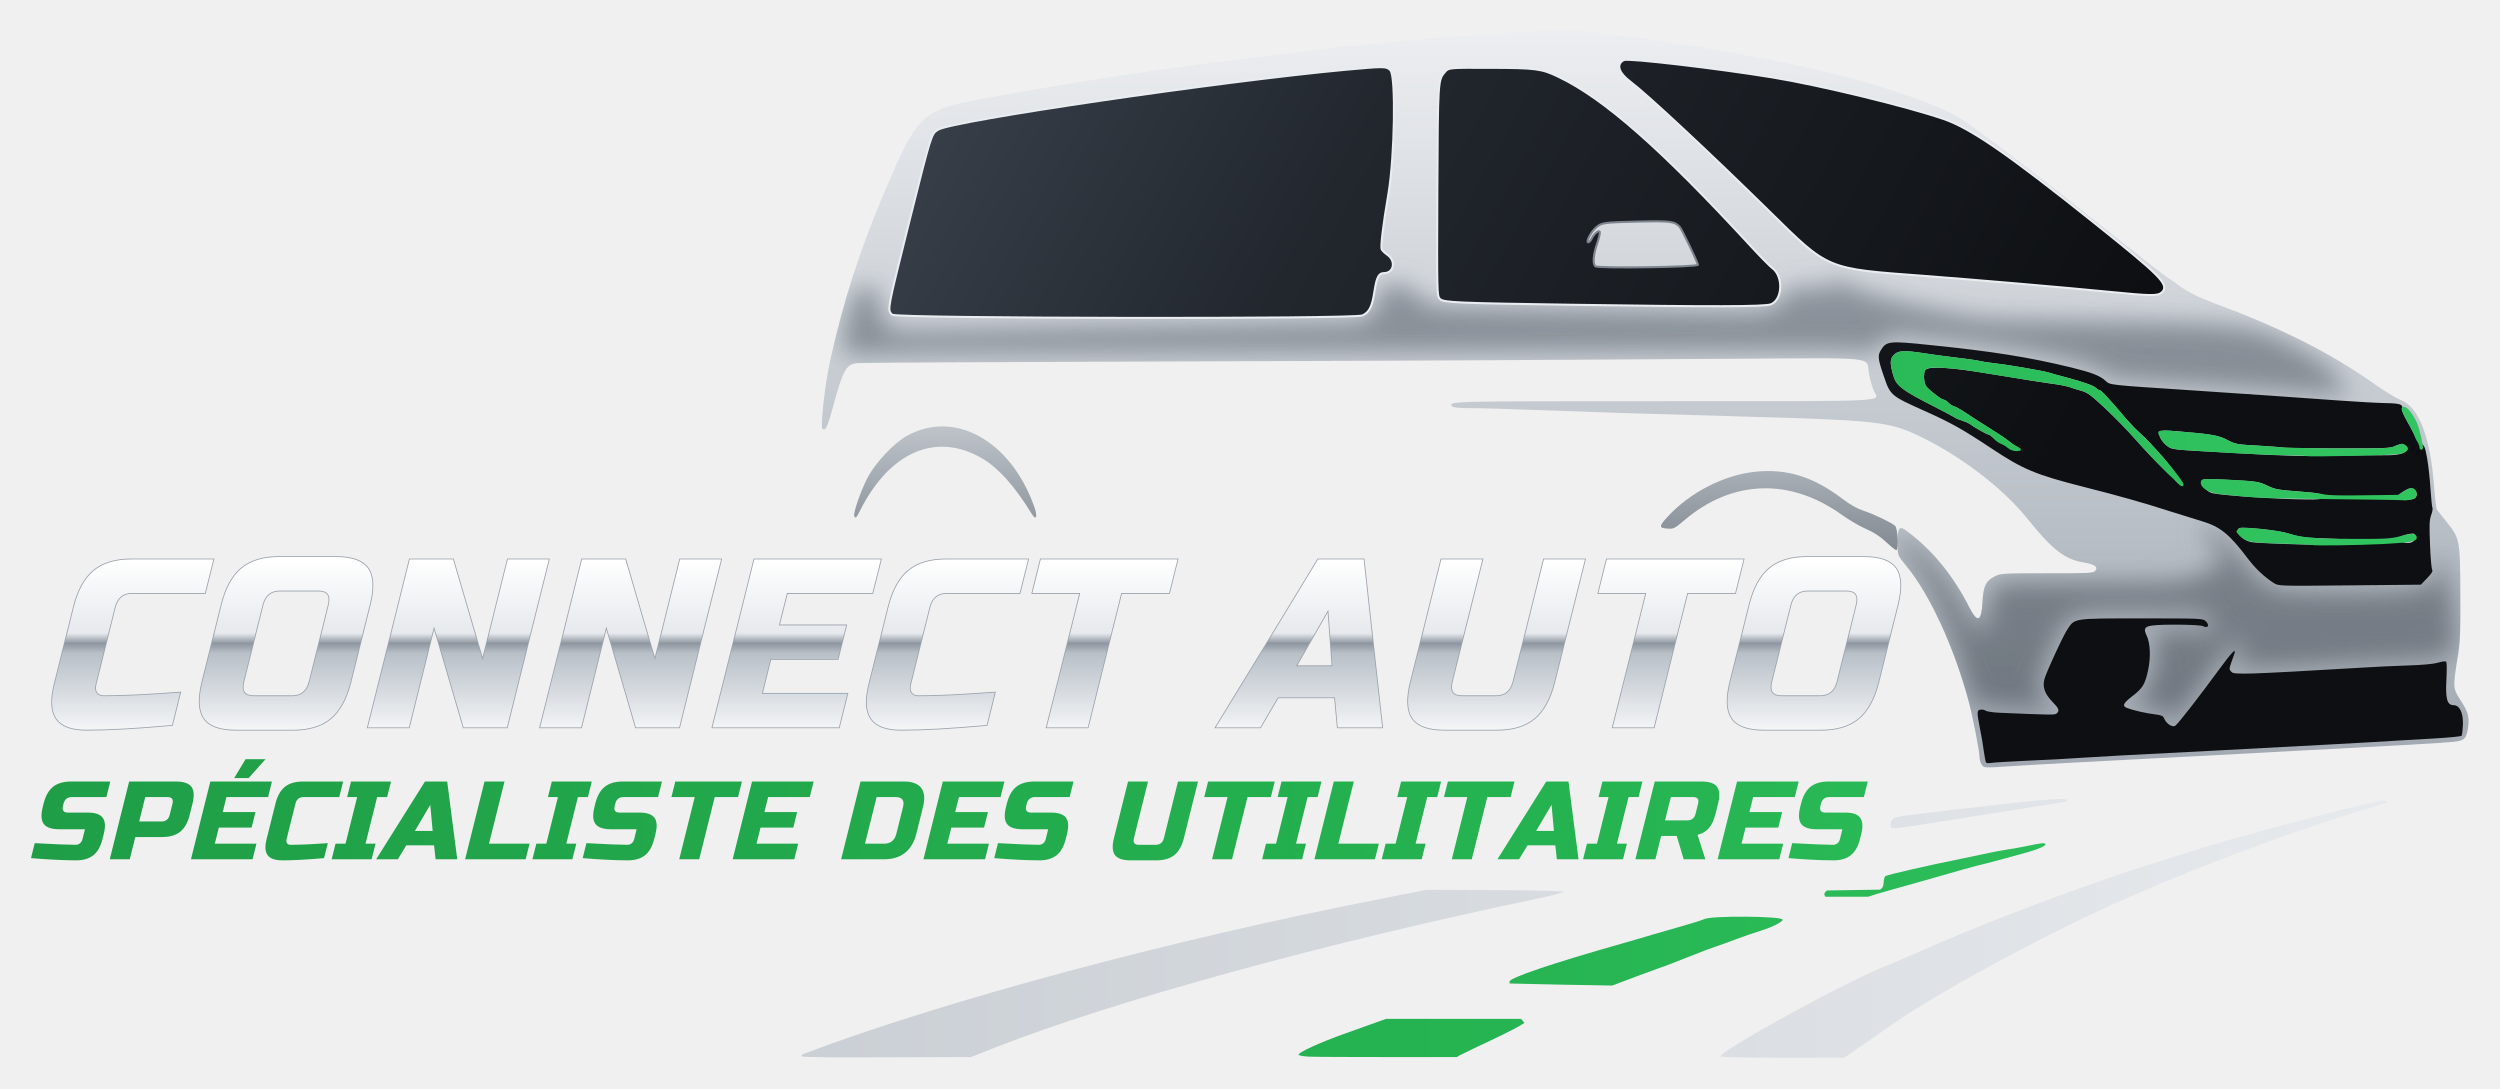
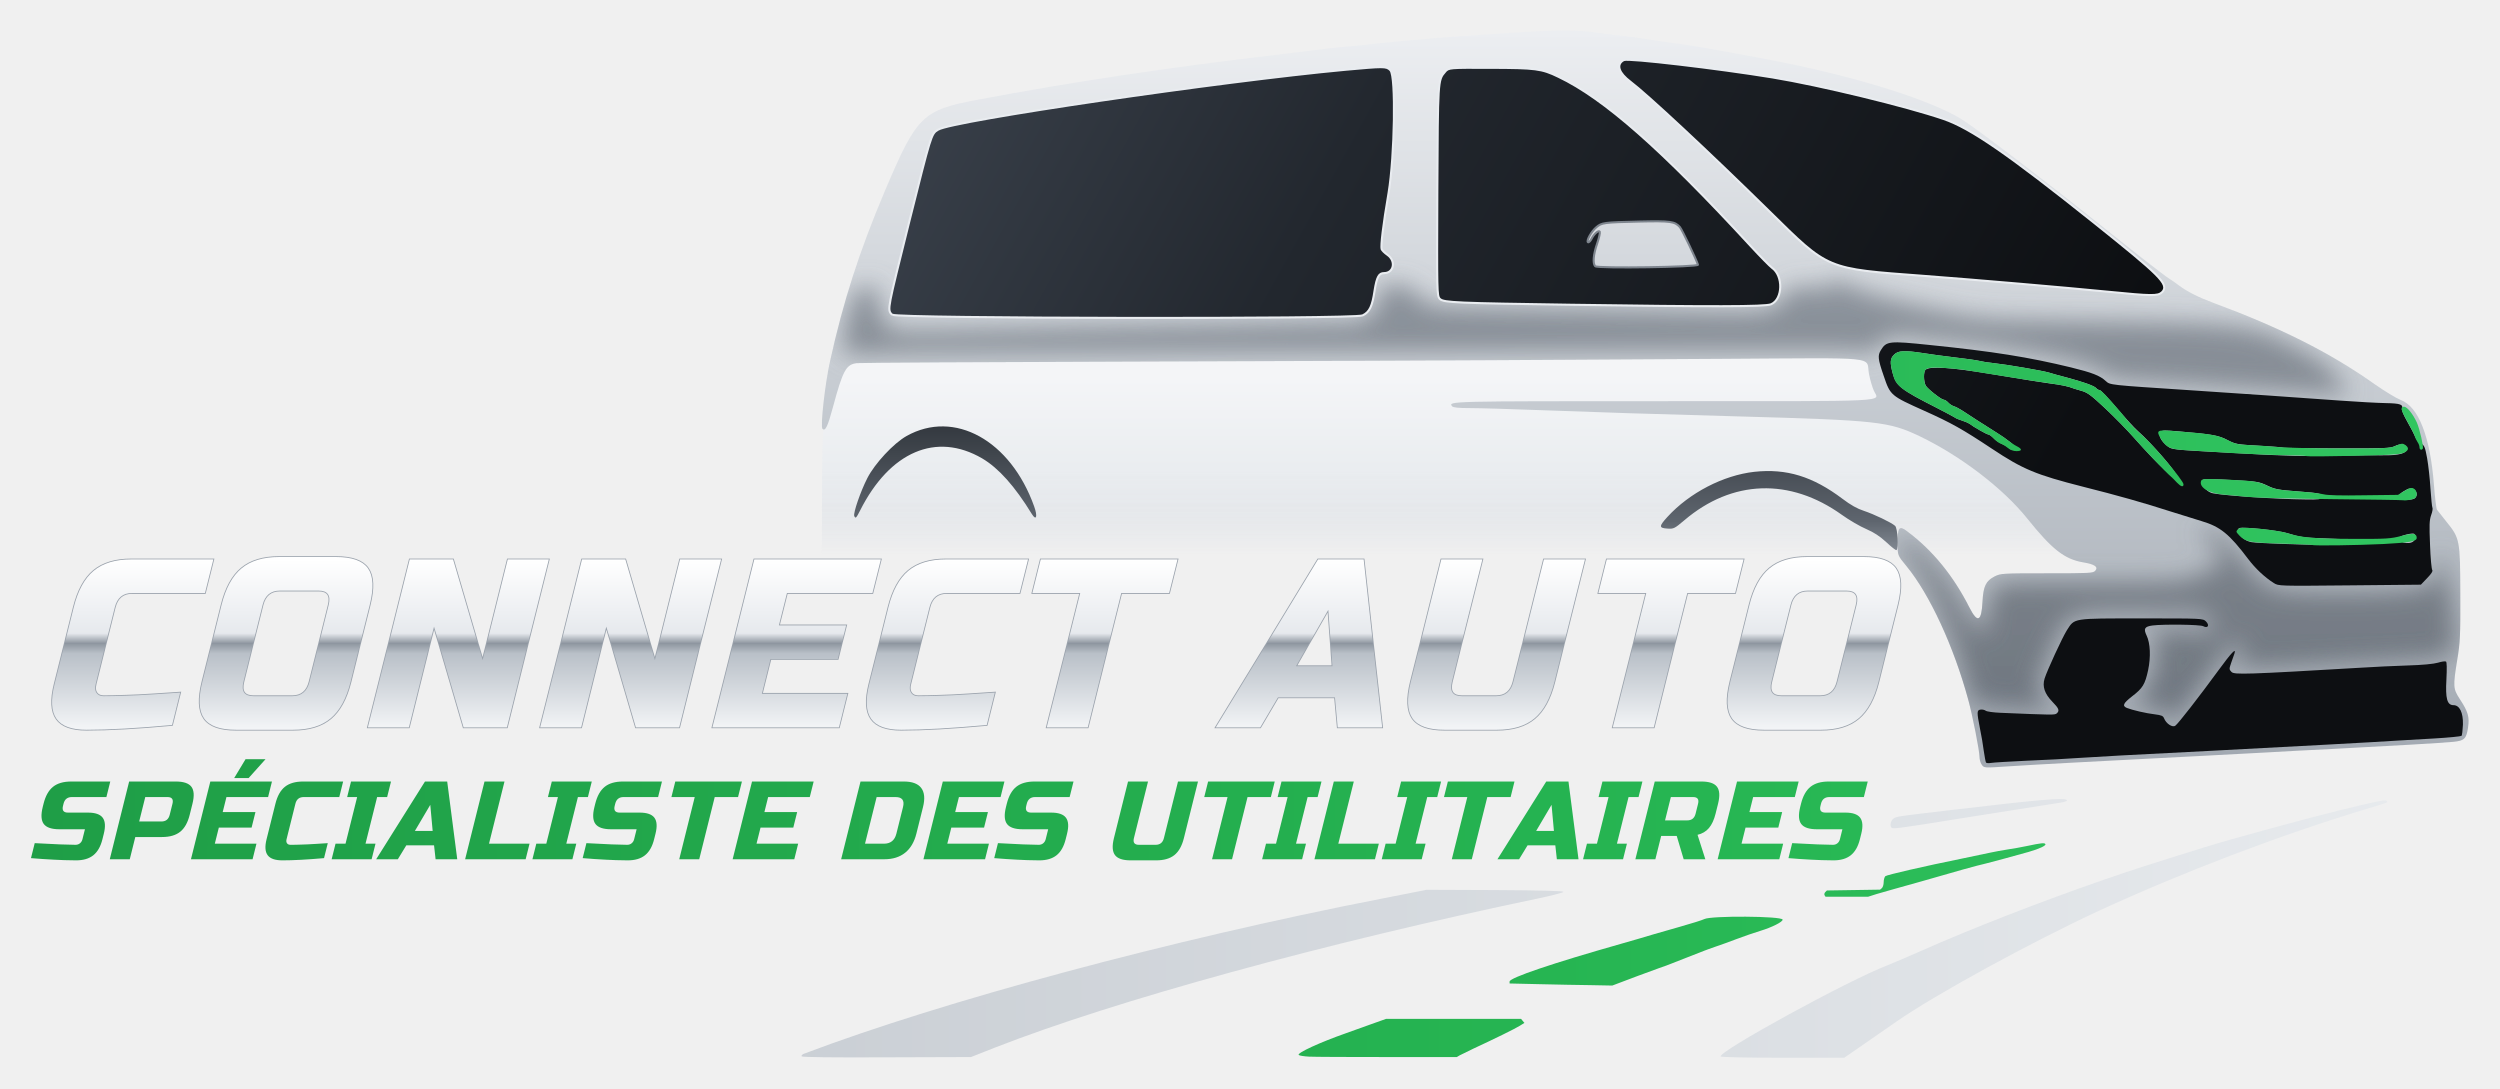
<svg xmlns="http://www.w3.org/2000/svg" viewBox="85 107 1801 784">
  <defs>
    <linearGradient id="cabody" x1="0" y1="130" x2="0" y2="660" gradientUnits="userSpaceOnUse">
      <stop offset="0" stop-color="#ECEEF1" />
      <stop offset=".45" stop-color="#C9CED4" />
      <stop offset="1" stop-color="#A1A8B1" />
+     </linearGradient>
+     <linearGradient id="capanel" x1="0" y1="380" x2="0" y2="507" gradientUnits="userSpaceOnUse">
+       <stop offset="0" stop-color="#F4F5F7" />
+       <stop offset=".5" stop-color="#EAEDF0" />
+       <stop offset=".72" stop-color="#E4E7EB" stop-opacity=".82" />
+       <stop offset=".9" stop-color="#DDE1E6" stop-opacity=".3" />
+       <stop offset="1" stop-color="#DDE1E6" stop-opacity="0" />
    </linearGradient>
    <linearGradient id="cashade" x1="0" y1="130" x2="0" y2="660" gradientUnits="userSpaceOnUse">
      <stop offset="0" stop-color="#959CA5" />
      <stop offset="1" stop-color="#666D76" />
    </linearGradient>
    <linearGradient id="cawin" x1="760" y1="150" x2="1500" y2="560" gradientUnits="userSpaceOnUse">
      <stop offset="0" stop-color="#39404A" />
      <stop offset=".35" stop-color="#22272E" />
      <stop offset="1" stop-color="#0D0F12" />
    </linearGradient>
    <linearGradient id="cagreen" x1="0" y1="0" x2="2000" y2="0" gradientUnits="userSpaceOnUse">
      <stop offset="0" stop-color="#1F9E47" />
      <stop offset=".6" stop-color="#26B552" />
      <stop offset="1" stop-color="#34C964" />
    </linearGradient>
    <linearGradient id="caarch" x1="0" y1="400" x2="0" y2="510" gradientUnits="userSpaceOnUse">
-       <stop offset="0" stop-color="#C8CDD3" />
-       <stop offset="1" stop-color="#7E858E" />
+       <stop offset="0" stop-color="#2B3036" />
+       <stop offset=".75" stop-color="#5E656E" />
+       <stop offset="1" stop-color="#8C939C" />
    </linearGradient>
    <linearGradient id="caroad" x1="600" y1="0" x2="1900" y2="0" gradientUnits="userSpaceOnUse">
      <stop offset="0" stop-color="#C9CED4" />
      <stop offset="1" stop-color="#E9ECEF" />
    </linearGradient>
    <linearGradient id="cachrome" x1="0" y1="-121" x2="0" y2="0" gradientUnits="userSpaceOnUse">
      <stop offset="0" stop-color="#FFFFFF" />
      <stop offset="0.44" stop-color="#E6E9ED" />
      <stop offset="0.5" stop-color="#8E96A0" />
      <stop offset="0.56" stop-color="#B9C0C8" />
      <stop offset="1" stop-color="#F2F4F6" />
    </linearGradient>
    <clipPath id="caclip">
      <path d="M1512.6,657.8C1511.7,656.6 1511.0,654.0 1511.0,652.0C1511.0,647.9 1505.9,621.9 1502.9,611.0C1492.5,572.7 1475.1,535.1 1458.4,514.8C1452.0,507.1 1452.0,507.1 1452.0,498.2C1452.0,486.9 1453.2,485.4 1458.7,489.6C1477.3,503.4 1492.3,521.9 1503.9,544.9C1509.7,556.2 1512.5,554.8 1513.2,540.3C1513.8,529.2 1515.6,525.5 1522.0,522.2C1526.3,520.1 1527.2,520.0 1559.6,520.0C1590.4,520.0 1592.8,519.9 1594.4,518.2C1596.8,515.4 1594.1,513.5 1585.6,512.1C1572.2,509.8 1563.3,502.8 1545.4,480.5C1527.9,458.7 1497.5,435.5 1468.0,421.3C1445.7,410.7 1438.0,409.8 1338.0,407.0C1275.0,405.3 1235.8,404.0 1195.5,402.5C1174.0,401.7 1151.0,401.0 1144.4,401.0C1135.5,401.0 1131.9,400.6 1131.1,399.7C1128.1,396.0 1128.4,396.0 1282.9,396.0C1452.6,396.0 1438.5,396.7 1434.9,388.4C1433.8,386.0 1432.2,380.5 1431.4,376.3C1429.0,363.5 1441.8,364.8 1326.0,365.5C1270.7,365.8 1195.1,366.3 1158.0,366.5C1120.9,366.7 1004.1,367.2 898.5,367.5C792.9,367.8 704.6,368.3 702.3,368.6C694.5,369.5 692.2,373.8 685.0,400.5C681.3,414.3 679.5,418.0 677.5,415.9C675.9,414.1 679.3,383.7 683.0,367.0C692.5,324.0 704.1,287.9 722.5,244.5C745.4,190.4 749.5,186.3 789.0,178.9C857.8,165.9 925.7,155.7 1008.5,146.0C1022.8,144.3 1037.4,142.5 1041.0,142.0C1044.6,141.6 1051.3,140.9 1056.0,140.5C1060.7,140.1 1065.6,139.7 1067.0,139.5C1076.5,138.1 1120.8,134.1 1138.0,133.0C1146.5,132.5 1160.2,131.6 1168.5,131.0C1209.1,128.3 1220.7,128.3 1239.5,131.1C1243.3,131.6 1250.5,132.5 1255.5,133.0C1260.5,133.6 1267.0,134.4 1270.0,135.0C1274.6,135.8 1289.5,138.0 1301.2,139.5C1308.7,140.5 1352.8,148.6 1369.8,152.0C1426.9,163.7 1476.0,179.3 1498.0,192.8C1508.5,199.2 1559.1,237.8 1603.5,273.4C1615.0,282.6 1626.5,291.7 1629.0,293.6C1631.5,295.5 1636.4,299.3 1640.0,302.1C1643.6,304.9 1647.3,307.6 1648.4,308.2C1649.4,308.8 1652.3,310.8 1654.8,312.7C1660.5,317.0 1668.8,321.2 1679.3,325.1C1727.4,342.9 1763.6,361.0 1795.6,383.7C1802.9,388.8 1811.3,393.9 1814.4,395.1C1827.3,399.9 1835.7,421.3 1838.4,456.2C1839.1,465.4 1840.1,473.5 1840.6,474.2C1841.2,474.9 1844.2,478.7 1847.3,482.7C1857.1,494.8 1857.3,495.8 1857.4,535.0C1857.5,565.3 1857.3,569.8 1855.2,582.3C1852.1,601.7 1852.2,603.1 1857.1,610.7C1863.0,619.7 1864.1,623.4 1863.0,631.0C1861.8,639.2 1860.4,640.6 1852.5,641.4C1844.8,642.2 1806.8,644.4 1766.0,646.5C1749.8,647.3 1728.6,648.4 1719.0,649.0C1709.4,649.5 1688.2,650.7 1672.0,651.5C1655.8,652.4 1634.2,653.5 1624.0,654.0C1613.8,654.6 1592.5,655.7 1576.5,656.5C1560.5,657.3 1541.0,658.5 1533.0,659.0C1513.8,660.3 1514.3,660.3 1512.6,657.8Z" />
    </clipPath>
    <filter id="casoft" x="-5%" y="-5%" width="110%" height="110%">
      <feGaussianBlur stdDeviation="9" />
    </filter>
    <filter id="casoft2" x="-5%" y="-5%" width="110%" height="110%">
      <feGaussianBlur stdDeviation="6" />
    </filter>
  </defs>
+   <path d="M677.2,460.8C677.6,409.7 676.7,416.7 687.1,382.6C689.9,373.3 696.2,366.3 702.3,365.6C704.6,365.3 792.9,364.8 898.5,364.5C1004.1,364.2 1120.9,363.7 1158.0,363.5C1441.8,361.6 1426.2,361.5 1429.7,365.2C1432.3,367.9 1433.2,370.0 1434.4,376.3C1435.2,380.5 1436.8,386.0 1437.9,388.4C1439.8,392.8 1439.8,392.8 1436.6,395.9C1433.4,399.0 1433.4,399.0 1313.5,399.2C1181.4,399.3 1183.3,399.7 1338.0,404.0C1438.0,406.8 1445.7,407.7 1468.0,418.3C1499.1,433.3 1529.3,456.6 1548.9,481.0C1553.1,486.2 1559.5,493.7 1563.2,497.6C1568.3,503.0 1569.7,504.9 1568.8,505.8C1567.9,506.7 1555.4,507.0 1521.8,507.0C1475.9,507.0 1475.9,507.0 1468.7,500.7C1454.9,488.7 1455.0,488.7 1455.0,497.2C1455.0,501.6 1454.5,505.1 1453.8,505.8C1452.9,506.7 1365.1,507.0 1064.8,507.0L677.0,507.0L677.2,460.8Z" fill="url(#capanel)" />
  <path d="M1512.6,657.8C1511.7,656.6 1511.0,654.0 1511.0,652.0C1511.0,647.9 1505.9,621.9 1502.9,611.0C1492.5,572.7 1475.1,535.1 1458.4,514.8C1452.0,507.1 1452.0,507.1 1452.0,498.2C1452.0,486.9 1453.2,485.4 1458.7,489.6C1477.3,503.4 1492.3,521.9 1503.9,544.9C1509.7,556.2 1512.5,554.8 1513.2,540.3C1513.8,529.2 1515.6,525.5 1522.0,522.2C1526.3,520.1 1527.2,520.0 1559.6,520.0C1590.4,520.0 1592.8,519.9 1594.4,518.2C1596.8,515.4 1594.1,513.5 1585.6,512.1C1572.2,509.8 1563.3,502.8 1545.4,480.5C1527.9,458.7 1497.5,435.5 1468.0,421.3C1445.7,410.7 1438.0,409.8 1338.0,407.0C1275.0,405.3 1235.8,404.0 1195.5,402.5C1174.0,401.7 1151.0,401.0 1144.4,401.0C1135.5,401.0 1131.9,400.6 1131.1,399.7C1128.1,396.0 1128.4,396.0 1282.9,396.0C1452.6,396.0 1438.5,396.7 1434.9,388.4C1433.8,386.0 1432.2,380.5 1431.4,376.3C1429.0,363.5 1441.8,364.8 1326.0,365.5C1270.7,365.8 1195.1,366.3 1158.0,366.5C1120.9,366.7 1004.1,367.2 898.5,367.5C792.9,367.8 704.6,368.3 702.3,368.6C694.5,369.5 692.2,373.8 685.0,400.5C681.3,414.3 679.5,418.0 677.5,415.9C675.9,414.1 679.3,383.7 683.0,367.0C692.5,324.0 704.1,287.9 722.5,244.5C745.4,190.4 749.5,186.3 789.0,178.9C857.8,165.9 925.7,155.7 1008.5,146.0C1022.8,144.3 1037.4,142.5 1041.0,142.0C1044.6,141.6 1051.3,140.9 1056.0,140.5C1060.7,140.1 1065.6,139.7 1067.0,139.5C1076.5,138.1 1120.8,134.1 1138.0,133.0C1146.5,132.5 1160.2,131.6 1168.5,131.0C1209.1,128.3 1220.7,128.3 1239.5,131.1C1243.3,131.6 1250.5,132.5 1255.5,133.0C1260.5,133.6 1267.0,134.4 1270.0,135.0C1274.6,135.8 1289.5,138.0 1301.2,139.5C1308.7,140.5 1352.8,148.6 1369.8,152.0C1426.9,163.7 1476.0,179.3 1498.0,192.8C1508.5,199.2 1559.1,237.8 1603.5,273.4C1615.0,282.6 1626.5,291.7 1629.0,293.6C1631.5,295.5 1636.4,299.3 1640.0,302.1C1643.6,304.9 1647.3,307.6 1648.4,308.2C1649.4,308.8 1652.3,310.8 1654.8,312.7C1660.5,317.0 1668.8,321.2 1679.3,325.1C1727.4,342.9 1763.6,361.0 1795.6,383.7C1802.9,388.8 1811.3,393.9 1814.4,395.1C1827.3,399.9 1835.7,421.3 1838.4,456.2C1839.1,465.4 1840.1,473.5 1840.6,474.2C1841.2,474.9 1844.2,478.7 1847.3,482.7C1857.1,494.8 1857.3,495.8 1857.4,535.0C1857.5,565.3 1857.3,569.8 1855.2,582.3C1852.1,601.7 1852.2,603.1 1857.1,610.7C1863.0,619.7 1864.1,623.4 1863.0,631.0C1861.8,639.2 1860.4,640.6 1852.5,641.4C1844.8,642.2 1806.8,644.4 1766.0,646.5C1749.8,647.3 1728.6,648.4 1719.0,649.0C1709.4,649.5 1688.2,650.7 1672.0,651.5C1655.8,652.4 1634.2,653.5 1624.0,654.0C1613.8,654.6 1592.5,655.7 1576.5,656.5C1560.5,657.3 1541.0,658.5 1533.0,659.0C1513.8,660.3 1514.3,660.3 1512.6,657.8Z" fill="url(#cabody)" />
  <g clip-path="url(#caclip)">
    <path d="M1647.7,622.2C1644.3,618.7 1643.4,618.4 1635.3,617.3C1622.2,615.5 1620.9,613.7 1627.7,606.8C1633.9,600.3 1634.3,599.5 1636.5,589.6C1638.3,581.4 1638.1,570.0 1636.1,566.2C1633.8,561.9 1637.2,561.0 1654.7,561.0C1669.1,561.0 1671.0,561.2 1673.2,563.0C1675.7,564.9 1675.7,564.9 1677.9,562.6C1681.0,559.3 1680.5,556.9 1676.0,552.5C1671.9,548.5 1671.9,548.5 1627.6,548.5C1572.5,548.5 1575.6,547.2 1561.9,577.0C1551.3,600.1 1551.1,602.1 1558.0,610.9C1562.9,617.1 1561.3,620.0 1554.2,617.6C1552.8,617.2 1551.4,617.3 1550.6,617.9C1549.9,618.5 1549.1,618.7 1548.8,618.4C1547.9,617.6 1542.6,617.1 1529.1,616.5C1522.2,616.3 1516.2,615.6 1515.6,615.0C1515.1,614.5 1513.6,614.0 1512.4,614.0C1511.1,614.0 1509.8,613.5 1509.5,613.0C1509.1,612.4 1508.5,612.2 1508.1,612.5C1506.8,613.3 1504.3,609.8 1503.5,606.0C1497.5,577.4 1475.9,528.9 1460.4,509.7C1451.7,498.8 1451.7,498.8 1453.8,496.7C1459.6,491.0 1485.3,518.5 1501.3,547.5C1512.6,568.1 1515.5,568.4 1517.1,549.3C1518.3,534.7 1518.6,533.8 1522.6,529.9C1526.1,526.5 1526.1,526.5 1588.3,526.5C1655.9,526.4 1658.6,526.2 1669.6,520.7C1672.3,519.4 1676.0,518.0 1677.9,517.6C1688.2,515.7 1687.1,505.4 1675.5,495.4C1670.1,490.7 1670.0,490.5 1671.8,488.7C1675.6,485.0 1685.8,491.3 1695.5,503.4C1709.6,520.9 1712.4,524.1 1714.5,525.3C1715.7,525.9 1718.9,528.0 1721.6,529.9C1729.5,535.3 1827.2,534.2 1832.9,528.6C1834.9,526.6 1837.3,525.0 1838.1,525.0C1841.6,525.0 1844.3,520.6 1842.0,518.5C1839.5,516.2 1839.4,510.9 1841.8,508.6C1843.6,507.1 1843.8,507.1 1845.2,508.7C1847.2,511.1 1848.4,517.6 1847.0,518.5C1846.2,519.0 1846.4,519.8 1847.5,521.0C1848.5,522.1 1849.8,527.7 1851.2,536.6C1855.1,562.7 1853.8,583.4 1848.4,578.9C1847.5,578.2 1846.2,578.4 1843.8,579.6C1841.3,581.0 1836.6,581.5 1823.5,582.1C1814.2,582.5 1797.3,583.4 1786.0,584.0C1684.2,589.8 1693.0,590.3 1698.7,578.6C1701.9,572.2 1701.9,572.2 1699.5,570.0C1696.3,567.0 1696.2,567.0 1681.8,586.5C1667.3,606.1 1652.8,625.0 1652.0,625.5C1651.6,625.7 1649.7,624.2 1647.7,622.2Z M1761.0,390.9C1745.9,389.7 1728.0,388.5 1668.4,384.5C1604.0,380.3 1605.2,380.4 1602.0,377.5C1592.1,368.4 1543.7,358.5 1475.1,351.5C1445.2,348.4 1445.5,348.4 1437.6,357.3C1432.1,363.4 1432.1,363.4 1429.9,361.5C1427.9,359.6 1425.9,359.5 1363.6,359.5C1210.3,359.5 742.3,361.3 720.0,361.9C688.6,362.9 689.9,363.9 694.0,342.8C698.3,320.8 701.4,312.5 704.5,315.0C705.3,315.6 706.9,315.3 709.5,314.0C715.1,311.2 716.5,312.8 718.0,323.8C719.7,335.8 720.5,338.1 724.6,342.1C728.6,346.0 729.9,346.0 817.5,344.0C840.6,343.4 886.5,342.5 919.5,342.0C952.5,341.4 995.5,340.5 1015.0,340.0C1034.5,339.5 1054.0,339.0 1058.3,339.0C1069.8,339.0 1077.0,332.2 1078.3,320.1C1079.0,314.1 1081.8,310.1 1084.1,311.6C1084.9,312.0 1087.3,312.5 1089.5,312.7C1091.7,312.9 1095.2,313.1 1097.2,313.2C1100.3,313.5 1101.9,314.6 1107.7,320.7C1115.7,329.1 1095.6,327.9 1276.5,330.7C1369.5,332.2 1360.5,333.5 1372.9,317.0C1375.0,314.2 1375.8,313.9 1379.9,314.1C1382.4,314.2 1385.8,313.9 1387.3,313.5C1389.0,313.1 1390.6,313.2 1391.2,313.8C1391.8,314.4 1392.8,314.6 1393.5,314.4C1394.2,314.1 1395.1,314.3 1395.5,314.9C1396.8,317.2 1400.0,315.8 1403.5,311.5C1407.2,307.0 1407.2,307.0 1410.1,309.1C1418.6,315.2 1446.7,323.6 1483.0,331.1C1512.5,337.2 1512.5,337.2 1573.0,338.1C1703.0,339.9 1707.8,340.5 1736.9,355.6C1755.2,365.1 1768.1,375.0 1768.5,379.9C1768.6,382.3 1770.8,385.0 1772.5,385.0C1775.4,385.0 1777.2,388.5 1775.2,390.3C1774.2,391.3 1772.9,391.9 1772.4,391.9C1771.9,391.8 1766.8,391.3 1761.0,390.9Z" fill="url(#cashade)" opacity=".9" filter="url(#casoft)" />
    <path d="" fill="#FFFFFF" opacity=".85" filter="url(#casoft2)" />
  </g>
  <path d="M728.0,333.0C725.0,330.0 725.0,330.2 740.5,267.9C756.6,203.6 756.5,203.9 761.1,201.1C771.6,194.7 965.0,166.3 1054.4,158.0C1081.9,155.5 1083.5,155.5 1086.0,158.0C1089.9,161.9 1089.0,219.2 1084.6,245.8C1080.6,269.2 1078.9,283.9 1079.6,286.6C1079.9,287.7 1081.9,289.7 1084.1,291.2C1089.8,295.2 1088.4,303.0 1082.1,303.0C1077.8,303.0 1076.1,306.1 1074.5,316.3C1072.9,327.3 1071.0,331.3 1066.4,333.5C1060.7,336.2 730.7,335.7 728.0,333.0Z M1217.0,325.8C1134.7,324.6 1125.2,324.2 1122.8,321.8C1121.0,320.0 1120.9,317.9 1121.2,244.7C1121.6,164.8 1121.6,164.9 1126.5,159.3C1128.8,156.5 1128.8,156.5 1158.7,156.6C1191.4,156.7 1195.4,157.2 1207.4,163.0C1240.1,178.6 1281.3,214.9 1345.4,284.5C1352.5,292.2 1359.6,299.4 1361.1,300.5C1368.9,305.9 1368.5,322.2 1360.6,325.5C1356.6,327.2 1318.6,327.3 1217.0,325.8Z M1603.5,316.4C1573.2,313.4 1506.8,307.7 1471.0,305.0C1400.3,299.7 1403.1,300.9 1360.2,258.7C1316.4,215.7 1272.0,174.3 1259.9,165.2C1252.0,159.2 1250.0,153.7 1255.0,151.0C1257.9,149.5 1321.9,157.0 1361.7,163.5C1396.3,169.2 1458.0,184.2 1484.9,193.4C1504.4,200.1 1531.3,218.7 1593.5,268.4C1640.4,305.9 1646.8,312.2 1642.1,316.9C1639.4,319.6 1635.1,319.5 1603.5,316.4Z" fill="url(#cawin)" stroke="#E9ECF0" stroke-width="3" paint-order="stroke" stroke-linejoin="round" />
  <path d="M1515.7,656.3C1515.4,655.8 1514.7,652.0 1514.1,647.9C1513.6,643.8 1512.4,636.7 1511.4,632.0C1509.0,619.7 1509.1,618.6 1511.8,618.2C1513.1,618.0 1514.7,618.4 1515.5,619.0C1516.2,619.6 1521.0,620.3 1526.2,620.5C1564.1,622.1 1565.1,622.1 1566.6,621.0C1568.9,619.0 1568.3,617.4 1563.5,612.5C1557.9,606.7 1556.2,601.6 1557.9,595.9C1559.7,590.1 1570.6,566.4 1574.0,561.0C1579.7,552.2 1577.5,552.5 1627.7,552.5C1671.9,552.5 1671.9,552.5 1674.2,554.7C1677.0,557.5 1675.5,559.9 1672.2,558.1C1669.9,556.9 1643.4,556.6 1635.6,557.6C1629.9,558.4 1629.1,559.9 1631.4,564.8C1634.1,570.4 1634.5,580.3 1632.5,589.8C1630.3,600.0 1628.6,602.8 1621.0,608.6C1614.5,613.7 1613.7,615.5 1617.2,617.0C1620.9,618.5 1631.1,620.9 1637.3,621.6C1642.1,622.2 1643.3,622.7 1644.0,624.5C1645.5,628.3 1650.0,631.3 1652.1,629.8C1654.2,628.3 1669.0,609.3 1683.4,589.6C1692.6,577.0 1696.1,573.4 1694.7,577.8C1694.4,578.7 1693.3,581.7 1692.4,584.3C1690.8,589.0 1690.8,589.2 1692.6,591.1C1694.7,593.1 1702.8,592.9 1786.0,588.0C1795.1,587.4 1810.2,586.7 1819.5,586.4C1830.0,586.1 1838.3,585.3 1841.3,584.4C1843.9,583.6 1846.5,583.2 1847.1,583.6C1847.7,583.9 1847.8,588.6 1847.4,596.4C1846.6,610.3 1847.9,615.0 1852.5,615.0C1856.9,615.0 1859.5,620.3 1859.3,628.9C1859.1,633.0 1858.7,636.7 1858.3,637.1C1857.8,637.5 1849.0,638.4 1838.5,639.0C1828.0,639.6 1816.3,640.3 1812.5,640.5C1800.0,641.4 1732.8,645.0 1675.5,648.0C1620.0,650.8 1596.2,652.1 1583.0,653.0C1575.0,653.6 1558.2,654.5 1545.5,655.0C1532.8,655.6 1521.1,656.3 1519.4,656.6C1517.6,656.9 1516.0,656.8 1515.7,656.3Z M1723.0,527.0C1716.3,522.7 1709.9,516.7 1704.5,509.6C1691.0,491.7 1684.5,486.4 1671.0,482.4C1666.3,481.0 1656.3,477.9 1648.8,475.5C1629.0,469.1 1610.5,463.9 1585.5,457.6C1551.7,449.0 1542.3,445.1 1519.9,430.2C1498.8,416.2 1490.6,411.6 1471.4,403.0C1447.1,392.1 1446.8,391.9 1442.1,378.0C1437.8,365.6 1437.6,363.1 1440.0,359.2C1444.0,352.7 1446.0,352.5 1474.9,355.5C1521.1,360.2 1546.5,364.3 1577.0,371.7C1592.1,375.4 1597.8,377.6 1602.0,381.5C1605.1,384.4 1604.7,384.3 1661.0,388.0C1706.2,391.0 1727.8,392.5 1771.0,395.6C1783.4,396.5 1798.1,397.3 1803.8,397.4C1814.3,397.6 1816.5,398.4 1815.3,401.6C1815.0,402.4 1816.8,406.5 1819.2,410.7C1821.7,415.0 1824.2,420.0 1825.0,421.8C1825.7,423.6 1827.5,425.7 1829.0,426.5C1831.5,427.8 1832.0,428.9 1833.5,437.1C1834.4,442.2 1835.5,452.0 1835.9,459.0C1836.4,466.0 1837.0,472.2 1837.3,472.7C1837.7,473.3 1837.3,475.7 1836.4,478.1C1835.1,481.8 1835.0,485.4 1835.6,499.5C1835.9,508.9 1836.7,517.0 1837.2,517.7C1837.8,518.4 1836.6,520.3 1833.5,523.5L1829.0,528.2L1777.7,528.7C1726.5,529.2 1726.5,529.2 1723.0,527.0Z M1777.5,497.5C1777.5,495.6 1776.6,495.5 1761.0,494.9C1744.0,494.3 1742.6,494.1 1732.5,491.0C1726.3,489.1 1701.0,486.4 1698.4,487.4C1694.1,489.1 1700.5,496.6 1707.2,497.6C1712.2,498.4 1750.8,499.7 1765.0,499.6C1776.8,499.5 1777.5,499.4 1777.5,497.5Z M1823.8,496.8C1825.2,495.4 1825.4,492.4 1824.1,491.5C1822.8,490.8 1814.2,492.9 1813.4,494.2C1811.4,497.5 1820.7,499.9 1823.8,496.8Z M1757.7,465.4C1758.7,462.7 1756.8,462.2 1740.5,461.0C1726.1,459.9 1723.9,459.5 1718.3,456.8C1712.4,454.0 1711.1,453.8 1693.0,452.8C1682.6,452.2 1673.3,452.0 1672.5,452.4C1668.7,453.8 1673.8,461.4 1679.3,462.4C1688.3,464.1 1724.9,466.6 1745.8,466.8C1755.2,467.0 1757.2,466.7 1757.7,465.4Z M1824.8,465.8C1828.3,462.3 1823.6,457.1 1819.1,459.5C1814.3,462.0 1812.7,463.7 1813.3,465.4C1814.1,467.3 1822.9,467.7 1824.8,465.8Z M1653.0,449.9C1653.0,447.0 1635.8,427.1 1625.0,417.4C1622.5,415.2 1615.6,407.7 1609.7,400.7C1603.8,393.7 1598.3,388.0 1597.6,388.0C1596.8,388.0 1595.7,387.4 1595.1,386.6C1593.8,385.0 1586.0,382.2 1574.0,379.0C1569.3,377.8 1563.5,376.2 1561.0,375.4C1556.3,374.0 1530.7,369.6 1520.5,368.5C1517.2,368.2 1512.9,367.5 1511.0,367.0C1509.1,366.5 1501.2,365.4 1493.5,364.5C1485.8,363.6 1475.5,362.2 1470.6,361.4C1457.0,359.3 1452.4,359.5 1449.5,362.5C1446.6,365.3 1446.4,368.2 1448.5,375.9C1450.8,384.9 1454.5,387.8 1480.0,400.7C1486.8,404.2 1492.9,407.5 1493.5,407.9C1494.0,408.4 1496.3,409.3 1498.5,410.0C1500.7,410.7 1503.0,411.7 1503.7,412.2C1506.5,414.4 1516.3,420.0 1517.4,420.0C1518.1,420.0 1519.7,421.2 1521.1,422.6C1522.4,424.1 1525.4,426.0 1527.6,427.0C1529.9,428.0 1532.1,429.3 1532.4,429.9C1533.4,431.4 1537.0,431.3 1537.0,429.7C1537.0,428.3 1531.0,423.4 1523.5,418.8C1520.8,417.1 1514.7,413.2 1510.0,410.2C1505.3,407.2 1499.9,403.7 1498.0,402.4C1496.1,401.2 1493.5,399.9 1492.4,399.6C1491.2,399.2 1489.5,398.1 1488.5,397.0C1487.5,395.9 1486.1,395.0 1485.4,395.0C1483.6,395.0 1473.8,387.3 1472.3,384.8C1470.7,381.8 1470.6,374.5 1472.2,373.3C1475.5,370.7 1490.7,371.7 1518.5,376.3C1538.2,379.6 1560.0,383.1 1567.3,384.0C1570.5,384.5 1574.3,385.3 1575.8,385.8C1577.3,386.4 1581.0,387.6 1584.0,388.4C1588.8,389.7 1591.1,391.4 1601.6,401.2C1608.2,407.4 1617.4,416.8 1622.0,422.0C1642.1,444.6 1653.0,454.4 1653.0,449.9Z M1801.6,435.0C1813.7,435.2 1819.3,433.5 1818.8,429.8C1818.4,426.8 1814.3,426.3 1810.0,428.5C1807.2,429.9 1802.1,430.1 1768.8,430.0C1747.9,430.0 1730.4,429.7 1730.0,429.5C1729.6,429.2 1721.7,428.6 1712.5,428.1C1696.6,427.2 1695.4,427.0 1689.8,424.1C1683.5,420.7 1679.0,419.9 1656.1,417.9C1643.6,416.8 1642.6,416.8 1641.4,418.5C1639.7,420.7 1641.9,424.9 1646.5,428.4C1649.9,431.0 1647.9,430.8 1697.0,433.5C1734.0,435.6 1743.7,435.8 1769.5,435.3C1781.6,435.0 1796.0,434.9 1801.6,435.0Z" fill="url(#cawin)" />
  <path d="M1234.2,298.8C1232.3,296.9 1232.8,290.4 1235.6,282.4C1237.0,278.3 1237.8,274.5 1237.5,273.9C1236.6,272.6 1233.3,275.5 1231.4,279.3C1230.6,280.8 1229.5,281.8 1229.0,281.5C1227.6,280.6 1231.4,273.7 1235.0,270.7C1238.9,267.4 1240.2,267.2 1266.0,266.6C1288.6,266.1 1291.5,266.5 1295.2,270.6C1296.7,272.3 1307.3,294.5 1308.2,297.7C1308.7,299.4 1235.9,300.5 1234.2,298.8Z" fill="url(#cabody)" stroke="#7E858E" stroke-width="1.5" />
  <path d="M1750.9,499.6C1750.7,499.4 1740.7,499.0 1728.6,498.6C1705.3,497.9 1702.6,497.4 1697.9,492.4C1695.8,490.2 1695.7,489.8 1697.2,488.4C1698.6,486.9 1700.3,486.9 1712.7,487.9C1720.3,488.6 1729.2,490.0 1732.5,491.0C1742.9,494.3 1751.7,495.1 1779.5,495.2C1804.2,495.3 1807.2,495.1 1814.9,493.1C1823.3,490.9 1826.0,491.2 1826.0,494.5C1826.0,497.0 1820.9,497.9 1802.2,498.9C1784.1,499.8 1751.7,500.3 1750.9,499.6Z M1816.4,467.4C1815.9,467.2 1793.0,466.9 1765.5,466.6C1738.0,466.3 1710.5,465.6 1704.5,465.0C1698.5,464.4 1690.1,463.5 1685.9,463.2C1675.7,462.2 1669.0,457.9 1670.7,453.4C1671.2,452.0 1673.1,451.8 1686.9,452.4C1708.9,453.4 1711.7,453.8 1718.5,457.0C1723.8,459.5 1726.4,460.0 1740.0,461.0C1748.5,461.6 1757.1,462.6 1759.0,463.1C1761.2,463.8 1772.0,464.1 1787.5,463.8L1812.5,463.5L1817.2,460.7C1821.0,458.4 1822.3,458.1 1823.9,459.0C1826.2,460.2 1826.7,464.2 1824.8,465.8C1823.5,466.8 1818.1,467.8 1816.4,467.4Z M1653.3,454.7C1651.7,452.9 1649.7,451.0 1648.9,450.3C1645.6,447.6 1628.7,429.8 1621.5,421.5C1617.2,416.6 1608.2,407.4 1601.6,401.2C1591.1,391.4 1588.8,389.7 1584.0,388.4C1581.0,387.6 1577.3,386.4 1575.8,385.8C1574.3,385.3 1570.5,384.5 1567.3,384.0C1560.4,383.1 1539.3,379.8 1518.5,376.4C1499.1,373.2 1499.9,373.3 1490.0,372.4C1479.5,371.4 1474.2,371.6 1472.4,373.1C1470.7,374.5 1470.6,381.7 1472.3,384.8C1473.8,387.3 1483.6,395.0 1485.4,395.0C1486.1,395.0 1487.5,395.9 1488.5,397.0C1489.5,398.1 1491.2,399.2 1492.4,399.6C1493.5,399.9 1496.1,401.2 1498.0,402.4C1499.9,403.7 1505.3,407.2 1510.0,410.2C1514.7,413.2 1520.7,417.0 1523.3,418.6C1526.0,420.2 1529.6,422.7 1531.3,424.1C1533.1,425.5 1536.0,427.5 1537.8,428.4C1542.0,430.5 1541.9,432.0 1537.6,432.0C1535.4,432.0 1533.1,431.1 1531.3,429.6C1529.8,428.3 1527.5,427.0 1526.3,426.6C1525.1,426.2 1522.8,424.6 1521.3,422.9C1519.8,421.3 1518.0,420.0 1517.4,420.0C1516.3,420.0 1506.4,414.4 1503.7,412.2C1503.0,411.7 1500.7,410.7 1498.5,410.0C1496.3,409.3 1494.0,408.4 1493.5,408.0C1493.0,407.5 1486.4,404.0 1479.0,400.2C1453.4,387.1 1450.8,385.0 1448.6,376.4C1446.4,368.0 1446.6,365.3 1449.5,362.5C1452.4,359.5 1457.0,359.3 1470.6,361.4C1475.5,362.2 1485.8,363.6 1493.5,364.5C1501.2,365.4 1509.1,366.5 1511.0,367.0C1512.9,367.5 1517.2,368.2 1520.5,368.5C1530.7,369.6 1556.3,374.0 1561.0,375.4C1563.5,376.2 1569.3,377.8 1574.0,379.0C1586.0,382.2 1593.8,385.0 1595.1,386.6C1595.7,387.4 1596.8,388.0 1597.5,388.0C1598.6,388.0 1602.7,392.3 1612.7,403.9C1613.9,405.3 1616.5,408.4 1618.4,410.8C1620.3,413.1 1624.3,417.1 1627.4,419.8C1635.9,427.0 1658.0,453.2 1658.0,455.9C1658.0,458.1 1656.2,457.7 1653.3,454.7Z M1746.9,435.6C1746.7,435.3 1739.2,435.0 1730.5,434.9C1721.7,434.8 1705.7,434.1 1695.0,433.5C1684.3,432.8 1669.7,431.9 1662.6,431.5C1648.4,430.8 1645.9,429.8 1641.9,423.4C1638.1,417.2 1638.8,416.6 1649.2,417.4C1677.8,419.5 1682.6,420.3 1690.1,424.2C1695.1,426.8 1697.1,427.3 1706.1,427.7C1711.8,427.9 1720.3,428.5 1725.0,429.0C1729.7,429.5 1749.9,430.0 1770.0,430.1C1804.6,430.1 1806.7,430.0 1811.0,428.1C1814.8,426.4 1815.8,426.3 1817.5,427.4C1820.8,429.6 1820.4,431.6 1816.3,433.3C1813.3,434.4 1805.4,434.9 1780.0,435.4C1762.1,435.8 1747.2,435.9 1746.9,435.6Z M1828.0,429.2C1828.0,428.2 1827.4,426.6 1826.6,425.5C1825.9,424.4 1824.9,422.4 1824.5,421.0C1824.1,419.6 1821.8,415.1 1819.4,410.9C1814.6,402.6 1814.0,400.0 1816.9,400.0C1819.1,400.0 1823.3,405.3 1826.1,411.4C1828.2,416.2 1831.1,429.0 1830.4,430.2C1829.5,431.6 1828.0,431.0 1828.0,429.2Z" fill="url(#cagreen)" />
  <path d="M1443.9,497.6C1439.1,493.2 1435.1,490.6 1429.4,488.1C1425.1,486.3 1417.2,481.7 1411.9,477.9C1374.5,451.1 1332.8,452.5 1298.4,481.8C1291.3,487.8 1290.7,488.1 1286.3,487.8C1280.0,487.4 1280.0,486.2 1286.2,479.4C1302.1,462.0 1326.5,449.4 1348.8,446.9C1372.0,444.4 1390.9,450.2 1412.4,466.4C1418.2,470.8 1423.0,473.5 1427.7,475.0C1435.2,477.5 1447.5,483.4 1450.2,485.8C1452.1,487.4 1452.9,502.3 1451.2,503.3C1450.8,503.6 1447.5,501.0 1443.9,497.6Z M700.4,478.7C699.6,476.5 704.9,461.1 709.8,451.5C715.2,440.9 728.7,426.4 738.1,421.1C772.5,401.8 813.0,424.2 830.0,471.8C832.6,479.0 831.6,482.5 828.4,477.4C816.1,457.3 804.4,444.2 792.5,437.2C759.5,418.0 726.0,432.3 704.6,474.8C701.8,480.3 701.3,480.8 700.4,478.7Z" fill="url(#caarch)" />
  <path d="M662.5,868.0C662.2,867.4 662.9,866.6 664.2,866.1C764.5,828.1 929.0,783.9 1079.2,754.6L1112.8,748.0L1162.2,748.2C1194.1,748.4 1211.4,748.8 1211.3,749.5C1211.2,750.0 1203.3,752.1 1193.8,754.1C1038.3,786.6 888.7,827.7 802.0,861.6L784.5,868.5L723.8,868.7C684.8,868.9 662.9,868.6 662.5,868.0Z M1324.6,868.1C1322.4,864.7 1416.9,813.0 1444.5,802.5C1447.8,801.2 1459.0,796.4 1469.5,791.8C1504.5,776.2 1555.7,756.3 1600.5,740.8C1622.2,733.3 1630.3,730.7 1673.0,717.4C1689.6,712.1 1748.6,696.1 1771.0,690.6C1798.1,684.0 1803.4,683.0 1804.3,683.9C1805.5,685.1 1806.4,684.8 1789.0,690.0C1727.0,708.8 1657.3,735.4 1598.0,762.7C1548.8,785.4 1478.6,823.8 1451.0,843.1C1448.0,845.2 1438.3,851.9 1429.5,858.0L1413.6,869.0L1369.3,869.0C1344.1,869.0 1324.9,868.6 1324.6,868.1Z M1447.7,703.3C1446.2,701.9 1447.1,698.0 1449.2,696.6C1451.8,695.1 1450.9,695.2 1491.0,690.5C1555.2,682.9 1572.9,681.4 1574.0,683.5C1574.3,684.0 1572.3,684.8 1569.5,685.2C1564.0,686.0 1511.7,694.3 1498.0,696.5C1453.5,703.7 1448.7,704.3 1447.7,703.3Z" fill="url(#caroad)" />
  <path d="M1028.0,868.2C1024.4,868.0 1021.1,867.5 1020.6,867.0C1019.2,865.6 1035.9,857.9 1055.0,851.2C1058.0,850.1 1065.7,847.4 1072.0,845.1L1083.5,841.0L1132.1,841.0L1180.8,841.0L1182.0,842.5L1183.2,843.9L1179.8,846.0C1176.5,848.1 1161.6,855.4 1146.5,862.4C1142.1,864.5 1137.6,866.7 1136.5,867.3L1134.5,868.5L1084.5,868.5C1057.0,868.5 1031.6,868.4 1028.0,868.2Z M1194.0,816.0L1172.5,815.5L1172.5,814.1C1172.5,811.4 1203.2,801.0 1252.5,787.0C1257.6,785.6 1273.3,781.0 1276.5,780.0C1278.2,779.5 1286.5,777.1 1295.0,774.7C1303.5,772.3 1311.5,769.8 1312.8,769.1C1317.5,766.6 1368.8,766.9 1369.2,769.5C1369.4,771.1 1361.4,775.1 1353.1,777.6C1348.9,778.9 1341.2,781.5 1336.0,783.5C1330.8,785.5 1323.8,788.0 1320.5,789.1C1317.2,790.2 1313.6,791.6 1312.5,792.0C1311.4,792.5 1306.2,794.5 1301.0,796.5C1295.8,798.5 1290.4,800.6 1289.0,801.2C1287.6,801.8 1283.6,803.3 1280.0,804.5C1276.4,805.8 1269.7,808.3 1265.0,810.0C1260.3,811.8 1254.2,814.1 1251.5,815.1L1246.5,817.0L1231.0,816.7C1222.5,816.6 1205.8,816.3 1194.0,816.0Z M1399.4,751.9C1399.1,751.3 1399.3,750.3 1399.9,749.7L1401.1,748.5L1420.3,748.2L1439.4,747.9L1440.7,746.8C1441.4,746.2 1442.0,744.3 1442.0,742.5C1442.0,740.7 1442.6,738.8 1443.2,738.2C1444.5,737.2 1470.9,731.1 1498.5,725.5C1507.3,723.7 1516.5,721.7 1519.0,721.2C1521.5,720.6 1526.9,719.7 1531.0,719.0C1535.1,718.4 1541.4,717.3 1545.0,716.5C1555.5,714.3 1557.9,714.0 1558.5,715.1C1559.2,716.1 1554.2,718.5 1546.5,720.7C1535.8,723.7 1519.3,728.2 1515.5,729.1C1509.3,730.5 1494.1,734.7 1469.0,742.0C1461.0,744.3 1452.0,746.8 1449.0,747.6C1446.0,748.4 1440.6,750.0 1437.1,751.0L1430.8,753.0L1415.5,753.0L1400.1,753.0L1399.4,751.9Z" fill="url(#cagreen)" />
  <g transform="translate(110 631)">
    <path d="M98.96 -1.729Q61.478 1.729 37.338 1.729Q21.245 1.729 15.674 -6.223Q10.103 -14.174 14.326 -31.114L28.118 -86.429Q32.643 -104.579 42.49 -112.789Q52.338 -121.0 69.58 -121.0H128.697L122.664 -96.8H70.115Q60.262 -96.8 57.676 -86.429L43.885 -31.114Q42.894 -27.139 44.529 -24.805Q46.164 -22.471 49.612 -22.471Q53.061 -22.471 57.188 -22.558Q61.314 -22.644 65.791 -22.817Q70.268 -22.99 74.827 -23.163Q79.386 -23.336 86.659 -23.854Q93.931 -24.373 104.778 -25.064ZM211.777 -88.157Q214.363 -98.529 204.51 -98.529H176.594Q166.741 -98.529 164.155 -88.157L150.364 -32.843Q147.778 -22.471 157.631 -22.471H185.547Q195.4 -22.471 197.986 -32.843ZM227.544 -32.843Q223.019 -14.693 213.172 -6.482Q203.324 1.729 186.082 1.729H145.028Q127.786 1.729 122.033 -6.482Q116.28 -14.693 120.805 -32.843L134.596 -88.157Q139.122 -106.307 148.969 -114.518Q158.816 -122.729 176.059 -122.729H217.113Q234.355 -122.729 240.108 -114.518Q245.861 -106.307 241.336 -88.157ZM340.183 0.0H308.982L287.672 -72.6L269.571 0.0H240.012L270.181 -121.0H301.382L322.692 -48.4L340.793 -121.0H370.352ZM464.294 0.0H433.094L411.783 -72.6L393.682 0.0H364.124L394.292 -121.0H425.493L446.803 -48.4L464.904 -121.0H494.463ZM579.374 0.0H488.235L518.404 -121.0H609.543L603.509 -96.8H541.929L536.11 -73.464H584.553L578.52 -49.264H530.077L523.827 -24.2H585.408ZM685.853 -1.729Q648.371 1.729 624.232 1.729Q608.139 1.729 602.567 -6.223Q596.996 -14.174 601.219 -31.114L615.011 -86.429Q619.536 -104.579 629.383 -112.789Q639.231 -121.0 656.473 -121.0H715.59L709.557 -96.8H657.008Q647.155 -96.8 644.569 -86.429L630.778 -31.114Q629.787 -27.139 631.422 -24.805Q633.057 -22.471 636.505 -22.471Q639.954 -22.471 644.081 -22.558Q648.208 -22.644 652.685 -22.817Q657.161 -22.99 661.72 -23.163Q666.279 -23.336 673.552 -23.854Q680.825 -24.373 691.671 -25.064ZM758.627 0.0H729.068L753.203 -96.8H718.718L724.752 -121.0H823.28L817.247 -96.8H782.762ZM882.868 0.0H850.846L924.532 -121.0H957.374L970.722 0.0H938.701L936.698 -21.607H895.645ZM908.637 -44.079H934.911L931.902 -84.7ZM1087.233 -121.0H1116.792L1094.812 -32.843Q1090.287 -14.693 1080.439 -6.482Q1070.592 1.729 1053.349 1.729H1015.58Q998.338 1.729 992.585 -6.482Q986.832 -14.693 991.357 -32.843L1013.337 -121.0H1042.895L1020.915 -32.843Q1018.33 -22.471 1028.182 -22.471H1052.815Q1062.667 -22.471 1065.253 -32.843ZM1166.397 0.0H1136.838L1160.973 -96.8H1126.488L1132.522 -121.0H1231.05L1225.017 -96.8H1190.532ZM1312.488 -88.157Q1315.074 -98.529 1305.221 -98.529H1277.305Q1267.452 -98.529 1264.866 -88.157L1251.075 -32.843Q1248.489 -22.471 1258.342 -22.471H1286.258Q1296.111 -22.471 1298.697 -32.843ZM1328.255 -32.843Q1323.73 -14.693 1313.883 -6.482Q1304.035 1.729 1286.793 1.729H1245.739Q1228.497 1.729 1222.744 -6.482Q1216.991 -14.693 1221.516 -32.843L1235.308 -88.157Q1239.833 -106.307 1249.68 -114.518Q1259.528 -122.729 1276.77 -122.729H1317.824Q1335.066 -122.729 1340.819 -114.518Q1346.572 -106.307 1342.047 -88.157Z" fill="url(#cachrome)" stroke="#9AA2AC" stroke-width="1.2" paint-order="stroke" />
  </g>
  <g transform="translate(104 726) scale(1 1)">
    <path d="M6.012 -11.6Q27.633 -10.4 35.393 -10.4Q37.233 -10.4 38.582 -11.48Q39.932 -12.56 40.39 -14.4L42.185 -21.6H23.785Q15.385 -21.6 12.533 -25.4Q9.68 -29.2 11.775 -37.6L12.373 -40.0Q14.467 -48.4 19.215 -52.2Q23.962 -56.0 32.362 -56.0H60.442L57.65 -44.8H32.77Q27.97 -44.8 26.773 -40.0L26.374 -38.4Q25.177 -33.6 29.977 -33.6H44.377Q52.217 -33.6 54.98 -29.92Q57.742 -26.24 55.788 -18.4L54.79 -14.4Q52.836 -6.56 48.238 -2.88Q43.641 0.8 35.801 0.8Q31.721 0.8 27.2 0.64L19.92 0.32Q11.86 -0.08 3.319 -0.8ZM74.042 -56.0H107.642Q116.042 -56.0 118.895 -52.2Q121.747 -48.4 119.653 -40.0L117.658 -32.0Q115.564 -23.6 110.817 -19.8Q106.069 -16.0 97.669 -16.0H78.469L74.48 0.0H60.08ZM105.253 -40.0Q106.45 -44.8 101.65 -44.8H85.65L81.262 -27.2H97.262Q102.062 -27.2 103.258 -32.0ZM118.56 0.0ZM162.96 0.0H118.56L132.522 -56.0H176.922L174.13 -44.8H144.13L141.437 -34.0H165.037L162.245 -22.8H138.645L135.752 -11.2H165.752ZM149.701 -58.48 157.892 -72.08H172.292L160.101 -58.48ZM214.439 -0.8Q196.201 0.8 184.441 0.8Q176.601 0.8 173.838 -2.88Q171.076 -6.56 173.03 -14.4L179.413 -40.0Q181.507 -48.4 186.255 -52.2Q191.002 -56.0 199.402 -56.0H228.202L225.41 -44.8H199.81Q195.01 -44.8 193.813 -40.0L187.43 -14.4Q186.972 -12.56 187.782 -11.48Q188.593 -10.4 190.273 -10.4Q191.953 -10.4 193.963 -10.44Q195.973 -10.48 198.153 -10.56Q200.333 -10.64 202.553 -10.72Q204.773 -10.8 208.313 -11.04Q211.852 -11.28 217.132 -11.6ZM248.72 0.0H219.92L222.712 -11.2H229.912L238.29 -44.8H231.09L233.882 -56.0H262.682L259.89 -44.8H252.69L244.312 -11.2H251.512ZM267.6 0.0H252.0L287.162 -56.0H303.162L310.4 0.0H294.8L293.693 -10.0H273.693ZM279.886 -20.4H292.686L290.974 -39.2ZM333.272 -11.2H362.472L359.68 0.0H316.08L330.042 -56.0H344.442ZM393.36 0.0H364.56L367.352 -11.2H374.552L382.93 -44.8H375.73L378.522 -56.0H407.322L404.53 -44.8H397.33L388.952 -11.2H396.152ZM403.452 -11.6Q425.073 -10.4 432.833 -10.4Q434.673 -10.4 436.022 -11.48Q437.372 -12.56 437.83 -14.4L439.625 -21.6H421.225Q412.825 -21.6 409.973 -25.4Q407.12 -29.2 409.215 -37.6L409.813 -40.0Q411.907 -48.4 416.655 -52.2Q421.402 -56.0 429.802 -56.0H457.882L455.09 -44.8H430.21Q425.41 -44.8 424.213 -40.0L423.814 -38.4Q422.617 -33.6 427.417 -33.6H441.817Q449.657 -33.6 452.42 -29.92Q455.182 -26.24 453.228 -18.4L452.23 -14.4Q450.276 -6.56 445.678 -2.88Q441.081 0.8 433.241 0.8Q429.161 0.8 424.64 0.64L417.36 0.32Q409.3 -0.08 400.759 -0.8ZM484.72 0.0H470.32L481.49 -44.8H464.69L467.482 -56.0H515.482L512.69 -44.8H495.89ZM553.2 0.0H508.8L522.762 -56.0H567.162L564.37 -44.8H534.37L531.677 -34.0H555.277L552.485 -22.8H528.885L525.992 -11.2H555.992ZM632.122 -56.0Q641.162 -56.0 644.676 -51.32Q648.189 -46.64 645.935 -37.6L641.148 -18.4Q638.894 -9.36 633.047 -4.68Q627.2 0.0 618.16 0.0H586.96L600.922 -56.0ZM631.535 -37.6Q633.33 -44.8 626.13 -44.8H612.53L604.152 -11.2H617.752Q624.952 -11.2 626.748 -18.4ZM690.64 0.0H646.24L660.202 -56.0H704.602L701.81 -44.8H671.81L669.117 -34.0H692.717L689.925 -22.8H666.325L663.432 -11.2H693.432ZM699.932 -11.6Q721.553 -10.4 729.313 -10.4Q731.153 -10.4 732.502 -11.48Q733.852 -12.56 734.31 -14.4L736.105 -21.6H717.705Q709.305 -21.6 706.453 -25.4Q703.6 -29.2 705.695 -37.6L706.293 -40.0Q708.387 -48.4 713.135 -52.2Q717.882 -56.0 726.282 -56.0H754.362L751.57 -44.8H726.69Q721.89 -44.8 720.693 -40.0L720.294 -38.4Q719.097 -33.6 723.897 -33.6H738.297Q746.137 -33.6 748.9 -29.92Q751.662 -26.24 749.708 -18.4L748.71 -14.4Q746.756 -6.56 742.158 -2.88Q737.561 0.8 729.721 0.8Q725.641 0.8 721.12 0.64L713.84 0.32Q705.78 -0.08 697.239 -0.8ZM829.642 -56.0H844.042L833.87 -15.2Q831.775 -6.8 827.028 -3.0Q822.281 0.8 813.881 0.8H795.481Q787.081 0.8 784.228 -3.0Q781.375 -6.8 783.47 -15.2L793.642 -56.0H808.042L797.87 -15.2Q796.673 -10.4 801.473 -10.4H813.473Q818.273 -10.4 819.47 -15.2ZM868.56 0.0H854.16L865.33 -44.8H848.53L851.322 -56.0H899.322L896.53 -44.8H879.73ZM919.04 0.0H890.24L893.032 -11.2H900.232L908.61 -44.8H901.41L904.202 -56.0H933.002L930.21 -44.8H923.01L914.632 -11.2H921.832ZM945.112 -11.2H974.312L971.52 0.0H927.92L941.882 -56.0H956.282ZM1005.2 0.0H976.4L979.192 -11.2H986.392L994.77 -44.8H987.57L990.362 -56.0H1019.162L1016.37 -44.8H1009.17L1000.792 -11.2H1007.992ZM1041.28 0.0H1026.88L1038.05 -44.8H1021.25L1024.042 -56.0H1072.042L1069.25 -44.8H1052.45ZM1075.36 0.0H1059.76L1094.922 -56.0H1110.922L1118.16 0.0H1102.56L1101.453 -10.0H1081.453ZM1087.646 -20.4H1100.446L1098.734 -39.2ZM1150.24 0.0H1121.44L1124.232 -11.2H1131.432L1139.81 -44.8H1132.61L1135.402 -56.0H1164.202L1161.41 -44.8H1154.21L1145.832 -11.2H1153.032ZM1173.082 -56.0H1206.682Q1215.082 -56.0 1217.935 -52.2Q1220.787 -48.4 1218.693 -40.0L1216.898 -32.8Q1215.242 -26.16 1212.125 -22.48Q1209.007 -18.8 1203.908 -17.6L1209.52 0.0H1193.92L1188.909 -16.8H1177.709L1173.52 0.0H1159.12ZM1204.293 -40.0Q1205.49 -44.8 1200.69 -44.8H1184.69L1180.501 -28.0H1196.501Q1201.301 -28.0 1202.498 -32.8ZM1262.8 0.0H1218.4L1232.362 -56.0H1276.762L1273.97 -44.8H1243.97L1241.277 -34.0H1264.877L1262.085 -22.8H1238.485L1235.592 -11.2H1265.592ZM1272.092 -11.6Q1293.713 -10.4 1301.473 -10.4Q1303.313 -10.4 1304.662 -11.48Q1306.012 -12.56 1306.47 -14.4L1308.265 -21.6H1289.865Q1281.465 -21.6 1278.613 -25.4Q1275.76 -29.2 1277.855 -37.6L1278.453 -40.0Q1280.547 -48.4 1285.295 -52.2Q1290.042 -56.0 1298.442 -56.0H1326.522L1323.73 -44.8H1298.85Q1294.05 -44.8 1292.853 -40.0L1292.454 -38.4Q1291.257 -33.6 1296.057 -33.6H1310.457Q1318.297 -33.6 1321.06 -29.92Q1323.822 -26.24 1321.868 -18.4L1320.87 -14.4Q1318.916 -6.56 1314.318 -2.88Q1309.721 0.8 1301.881 0.8Q1297.801 0.8 1293.28 0.64L1286 0.32Q1277.94 -0.08 1269.399 -0.8Z" fill="url(#cagreen)" />
  </g>
</svg>
